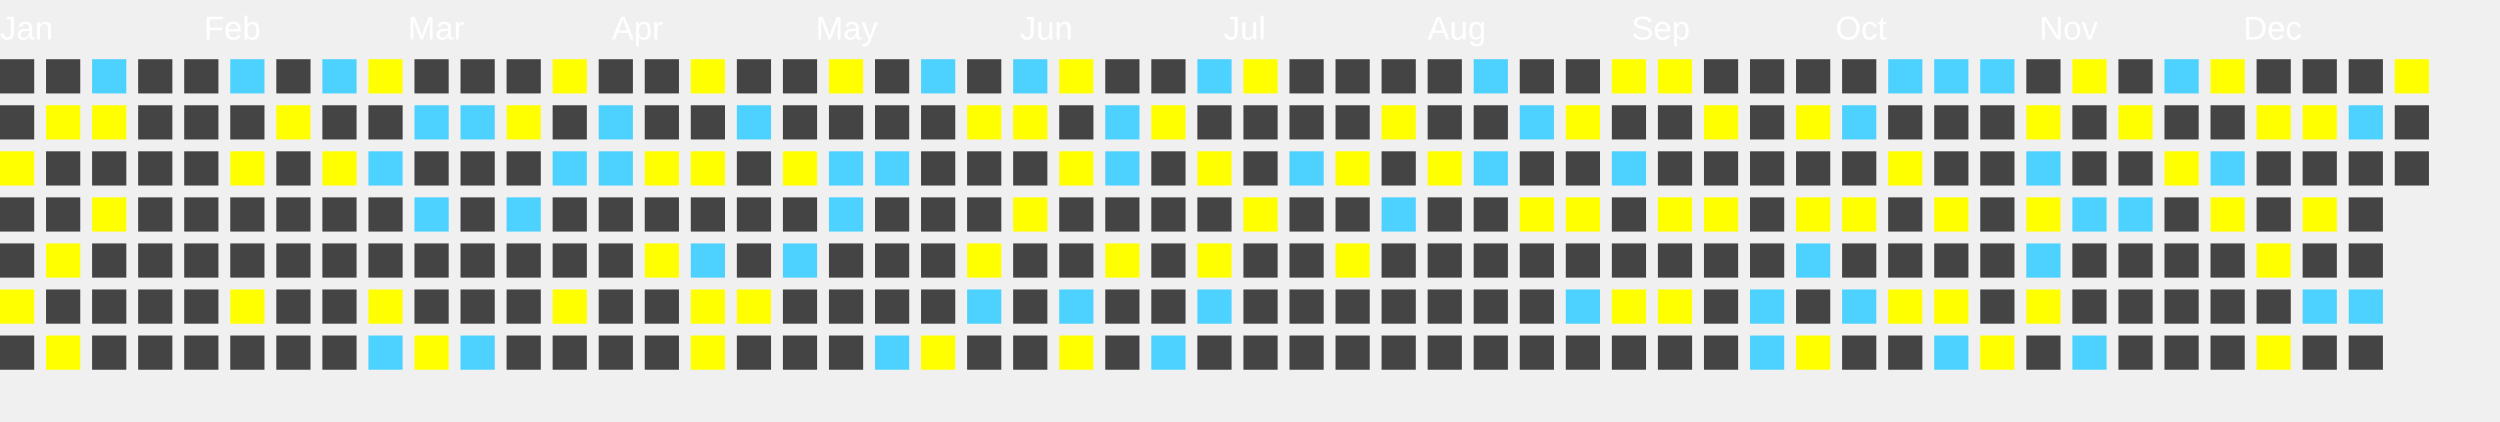
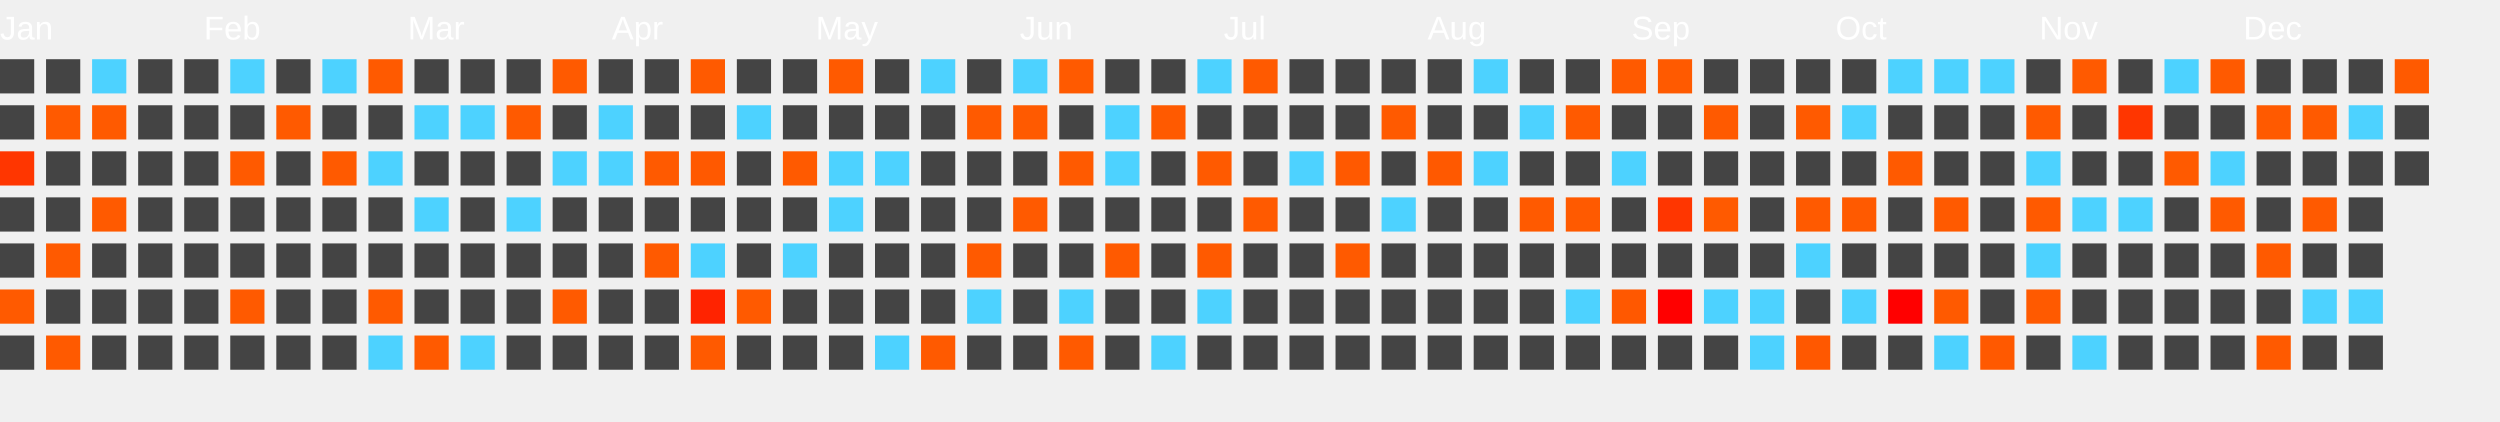
<svg xmlns="http://www.w3.org/2000/svg" baseProfile="full" height="32mm" version="1.1" viewBox="0,0,190,32" width="190mm">
  <defs />
  <rect fill="none" height="32" width="190" x="0" y="0" />
  <text fill="#FFFFFF" style="font-size:2.5px; font-family:Arial" x="0.0" y="3.0">Jan</text>
  <text fill="#FFFFFF" style="font-size:2.5px; font-family:Arial" x="15.5" y="3.0">Feb</text>
  <text fill="#FFFFFF" style="font-size:2.5px; font-family:Arial" x="31.0" y="3.0">Mar</text>
  <text fill="#FFFFFF" style="font-size:2.5px; font-family:Arial" x="46.5" y="3.0">Apr</text>
  <text fill="#FFFFFF" style="font-size:2.5px; font-family:Arial" x="62.0" y="3.0">May</text>
  <text fill="#FFFFFF" style="font-size:2.5px; font-family:Arial" x="77.5" y="3.0">Jun</text>
  <text fill="#FFFFFF" style="font-size:2.5px; font-family:Arial" x="93.0" y="3.0">Jul</text>
  <text fill="#FFFFFF" style="font-size:2.5px; font-family:Arial" x="108.5" y="3.0">Aug</text>
  <text fill="#FFFFFF" style="font-size:2.5px; font-family:Arial" x="124.0" y="3.0">Sep</text>
  <text fill="#FFFFFF" style="font-size:2.5px; font-family:Arial" x="139.5" y="3.0">Oct</text>
  <text fill="#FFFFFF" style="font-size:2.5px; font-family:Arial" x="155.0" y="3.0">Nov</text>
  <text fill="#FFFFFF" style="font-size:2.5px; font-family:Arial" x="170.5" y="3.0">Dec</text>
  <rect fill="#444444" height="2.6" width="2.6" x="0.0" y="4.5" />
  <rect fill="#444444" height="2.6" width="2.6" x="0.0" y="8.0" />
-   <rect fill="#ffff00" height="2.6" width="2.6" x="0.0" y="11.5" />
+   <rect fill="#ff3600" height="2.6" width="2.6" x="0.0" y="11.5" />
  <rect fill="#444444" height="2.6" width="2.6" x="0.0" y="15.0" />
  <rect fill="#444444" height="2.6" width="2.6" x="0.0" y="18.5" />
-   <rect fill="#ffff00" height="2.6" width="2.6" x="0.0" y="22.0" />
+   <rect fill="#ff5a00" height="2.6" width="2.6" x="0.0" y="22.0" />
  <rect fill="#444444" height="2.6" width="2.6" x="0.0" y="25.5" />
  <rect fill="#444444" height="2.6" width="2.6" x="3.5" y="4.5" />
-   <rect fill="#ffff00" height="2.6" width="2.6" x="3.5" y="8.0" />
+   <rect fill="#ff5a00" height="2.6" width="2.6" x="3.5" y="8.0" />
  <rect fill="#444444" height="2.6" width="2.6" x="3.5" y="11.5" />
  <rect fill="#444444" height="2.6" width="2.6" x="3.5" y="15.0" />
-   <rect fill="#ffff00" height="2.6" width="2.6" x="3.5" y="18.5" />
+   <rect fill="#ff5a00" height="2.6" width="2.6" x="3.5" y="18.5" />
  <rect fill="#444444" height="2.6" width="2.6" x="3.5" y="22.0" />
-   <rect fill="#ffff00" height="2.6" width="2.6" x="3.5" y="25.5" />
+   <rect fill="#ff5a00" height="2.6" width="2.6" x="3.5" y="25.5" />
  <rect fill="#4dd2ff" height="2.6" width="2.6" x="7.0" y="4.5" />
-   <rect fill="#ffff00" height="2.6" width="2.6" x="7.0" y="8.0" />
+   <rect fill="#ff5a00" height="2.6" width="2.6" x="7.0" y="8.0" />
  <rect fill="#444444" height="2.6" width="2.6" x="7.0" y="11.5" />
-   <rect fill="#ffff00" height="2.6" width="2.6" x="7.0" y="15.0" />
+   <rect fill="#ff5a00" height="2.6" width="2.6" x="7.0" y="15.0" />
  <rect fill="#444444" height="2.6" width="2.6" x="7.0" y="18.5" />
  <rect fill="#444444" height="2.6" width="2.6" x="7.0" y="22.0" />
  <rect fill="#444444" height="2.6" width="2.6" x="7.0" y="25.5" />
  <rect fill="#444444" height="2.6" width="2.6" x="10.5" y="4.5" />
  <rect fill="#444444" height="2.6" width="2.6" x="10.5" y="8.0" />
  <rect fill="#444444" height="2.6" width="2.6" x="10.5" y="11.5" />
  <rect fill="#444444" height="2.6" width="2.6" x="10.5" y="15.0" />
  <rect fill="#444444" height="2.6" width="2.6" x="10.5" y="18.5" />
  <rect fill="#444444" height="2.6" width="2.6" x="10.5" y="22.0" />
  <rect fill="#444444" height="2.6" width="2.6" x="10.5" y="25.5" />
  <rect fill="#444444" height="2.6" width="2.6" x="14.0" y="4.5" />
  <rect fill="#444444" height="2.6" width="2.6" x="14.0" y="8.0" />
  <rect fill="#444444" height="2.6" width="2.6" x="14.0" y="11.5" />
  <rect fill="#444444" height="2.6" width="2.6" x="14.0" y="15.0" />
  <rect fill="#444444" height="2.6" width="2.6" x="14.0" y="18.5" />
  <rect fill="#444444" height="2.6" width="2.6" x="14.0" y="22.0" />
  <rect fill="#444444" height="2.6" width="2.6" x="14.0" y="25.5" />
  <rect fill="#4dd2ff" height="2.6" width="2.6" x="17.5" y="4.5" />
  <rect fill="#444444" height="2.6" width="2.6" x="17.5" y="8.0" />
-   <rect fill="#ffff00" height="2.6" width="2.6" x="17.5" y="11.5" />
+   <rect fill="#ff5a00" height="2.6" width="2.6" x="17.5" y="11.5" />
  <rect fill="#444444" height="2.6" width="2.6" x="17.5" y="15.0" />
  <rect fill="#444444" height="2.6" width="2.6" x="17.5" y="18.5" />
-   <rect fill="#ffff00" height="2.6" width="2.6" x="17.5" y="22.0" />
+   <rect fill="#ff5a00" height="2.6" width="2.6" x="17.5" y="22.0" />
  <rect fill="#444444" height="2.6" width="2.6" x="17.5" y="25.5" />
  <rect fill="#444444" height="2.6" width="2.6" x="21.0" y="4.5" />
-   <rect fill="#ffff00" height="2.6" width="2.6" x="21.0" y="8.0" />
+   <rect fill="#ff5a00" height="2.6" width="2.6" x="21.0" y="8.0" />
  <rect fill="#444444" height="2.6" width="2.6" x="21.0" y="11.5" />
  <rect fill="#444444" height="2.6" width="2.6" x="21.0" y="15.0" />
  <rect fill="#444444" height="2.6" width="2.6" x="21.0" y="18.5" />
  <rect fill="#444444" height="2.6" width="2.6" x="21.0" y="22.0" />
  <rect fill="#444444" height="2.6" width="2.6" x="21.0" y="25.5" />
  <rect fill="#4dd2ff" height="2.6" width="2.6" x="24.5" y="4.5" />
  <rect fill="#444444" height="2.6" width="2.6" x="24.5" y="8.0" />
-   <rect fill="#ffff00" height="2.6" width="2.6" x="24.5" y="11.5" />
+   <rect fill="#ff5a00" height="2.6" width="2.6" x="24.5" y="11.5" />
  <rect fill="#444444" height="2.6" width="2.6" x="24.5" y="15.0" />
  <rect fill="#444444" height="2.6" width="2.6" x="24.5" y="18.5" />
  <rect fill="#444444" height="2.6" width="2.6" x="24.5" y="22.0" />
  <rect fill="#444444" height="2.6" width="2.6" x="24.5" y="25.5" />
-   <rect fill="#ffff00" height="2.6" width="2.6" x="28.0" y="4.5" />
+   <rect fill="#ff5a00" height="2.6" width="2.6" x="28.0" y="4.5" />
  <rect fill="#444444" height="2.6" width="2.6" x="28.0" y="8.0" />
  <rect fill="#4dd2ff" height="2.6" width="2.6" x="28.0" y="11.5" />
  <rect fill="#444444" height="2.6" width="2.6" x="28.0" y="15.0" />
  <rect fill="#444444" height="2.6" width="2.6" x="28.0" y="18.5" />
-   <rect fill="#ffff00" height="2.6" width="2.6" x="28.0" y="22.0" />
+   <rect fill="#ff5a00" height="2.6" width="2.6" x="28.0" y="22.0" />
  <rect fill="#4dd2ff" height="2.6" width="2.6" x="28.0" y="25.5" />
  <rect fill="#444444" height="2.6" width="2.6" x="31.5" y="4.5" />
  <rect fill="#4dd2ff" height="2.6" width="2.6" x="31.5" y="8.0" />
  <rect fill="#444444" height="2.6" width="2.6" x="31.5" y="11.5" />
  <rect fill="#4dd2ff" height="2.6" width="2.6" x="31.5" y="15.0" />
  <rect fill="#444444" height="2.6" width="2.6" x="31.5" y="18.5" />
  <rect fill="#444444" height="2.6" width="2.6" x="31.5" y="22.0" />
-   <rect fill="#ffff00" height="2.6" width="2.6" x="31.5" y="25.5" />
+   <rect fill="#ff5a00" height="2.6" width="2.6" x="31.5" y="25.5" />
  <rect fill="#444444" height="2.6" width="2.6" x="35.0" y="4.5" />
  <rect fill="#4dd2ff" height="2.6" width="2.6" x="35.0" y="8.0" />
  <rect fill="#444444" height="2.6" width="2.6" x="35.0" y="11.5" />
  <rect fill="#444444" height="2.6" width="2.6" x="35.0" y="15.0" />
  <rect fill="#444444" height="2.6" width="2.6" x="35.0" y="18.5" />
  <rect fill="#444444" height="2.6" width="2.6" x="35.0" y="22.0" />
  <rect fill="#4dd2ff" height="2.6" width="2.6" x="35.0" y="25.5" />
  <rect fill="#444444" height="2.6" width="2.6" x="38.5" y="4.5" />
-   <rect fill="#ffff00" height="2.6" width="2.6" x="38.5" y="8.0" />
+   <rect fill="#ff5a00" height="2.6" width="2.6" x="38.5" y="8.0" />
  <rect fill="#444444" height="2.6" width="2.6" x="38.5" y="11.5" />
  <rect fill="#4dd2ff" height="2.6" width="2.6" x="38.5" y="15.0" />
  <rect fill="#444444" height="2.6" width="2.6" x="38.5" y="18.5" />
  <rect fill="#444444" height="2.6" width="2.6" x="38.5" y="22.0" />
  <rect fill="#444444" height="2.6" width="2.6" x="38.5" y="25.5" />
-   <rect fill="#ffff00" height="2.6" width="2.6" x="42.0" y="4.5" />
+   <rect fill="#ff5a00" height="2.6" width="2.6" x="42.0" y="4.5" />
  <rect fill="#444444" height="2.6" width="2.6" x="42.0" y="8.0" />
  <rect fill="#4dd2ff" height="2.6" width="2.6" x="42.0" y="11.5" />
  <rect fill="#444444" height="2.6" width="2.6" x="42.0" y="15.0" />
  <rect fill="#444444" height="2.6" width="2.6" x="42.0" y="18.5" />
-   <rect fill="#ffff00" height="2.6" width="2.6" x="42.0" y="22.0" />
+   <rect fill="#ff5a00" height="2.6" width="2.6" x="42.0" y="22.0" />
  <rect fill="#444444" height="2.6" width="2.6" x="42.0" y="25.5" />
  <rect fill="#444444" height="2.6" width="2.6" x="45.5" y="4.5" />
  <rect fill="#4dd2ff" height="2.6" width="2.6" x="45.5" y="8.0" />
  <rect fill="#4dd2ff" height="2.6" width="2.6" x="45.5" y="11.5" />
  <rect fill="#444444" height="2.6" width="2.6" x="45.5" y="15.0" />
  <rect fill="#444444" height="2.6" width="2.6" x="45.5" y="18.5" />
  <rect fill="#444444" height="2.6" width="2.6" x="45.5" y="22.0" />
  <rect fill="#444444" height="2.6" width="2.6" x="45.5" y="25.5" />
  <rect fill="#444444" height="2.6" width="2.6" x="49.0" y="4.5" />
  <rect fill="#444444" height="2.6" width="2.6" x="49.0" y="8.0" />
-   <rect fill="#ffff00" height="2.6" width="2.6" x="49.0" y="11.5" />
+   <rect fill="#ff5a00" height="2.6" width="2.6" x="49.0" y="11.5" />
  <rect fill="#444444" height="2.6" width="2.6" x="49.0" y="15.0" />
-   <rect fill="#ffff00" height="2.6" width="2.6" x="49.0" y="18.5" />
+   <rect fill="#ff5a00" height="2.6" width="2.6" x="49.0" y="18.5" />
  <rect fill="#444444" height="2.6" width="2.6" x="49.0" y="22.0" />
  <rect fill="#444444" height="2.6" width="2.6" x="49.0" y="25.5" />
-   <rect fill="#ffff00" height="2.6" width="2.6" x="52.5" y="4.5" />
+   <rect fill="#ff5a00" height="2.6" width="2.6" x="52.5" y="4.5" />
  <rect fill="#444444" height="2.6" width="2.6" x="52.5" y="8.0" />
-   <rect fill="#ffff00" height="2.6" width="2.6" x="52.5" y="11.5" />
+   <rect fill="#ff5900" height="2.6" width="2.6" x="52.5" y="11.5" />
  <rect fill="#444444" height="2.6" width="2.6" x="52.5" y="15.0" />
  <rect fill="#4dd2ff" height="2.6" width="2.6" x="52.5" y="18.5" />
-   <rect fill="#ffff00" height="2.6" width="2.6" x="52.5" y="22.0" />
-   <rect fill="#ffff00" height="2.6" width="2.6" x="52.5" y="25.5" />
+   <rect fill="#ff2300" height="2.6" width="2.6" x="52.5" y="22.0" />
+   <rect fill="#ff5a00" height="2.6" width="2.6" x="52.5" y="25.5" />
  <rect fill="#444444" height="2.6" width="2.6" x="56.0" y="4.5" />
  <rect fill="#4dd2ff" height="2.6" width="2.6" x="56.0" y="8.0" />
  <rect fill="#444444" height="2.6" width="2.6" x="56.0" y="11.5" />
  <rect fill="#444444" height="2.6" width="2.6" x="56.0" y="15.0" />
  <rect fill="#444444" height="2.6" width="2.6" x="56.0" y="18.5" />
-   <rect fill="#ffff00" height="2.6" width="2.6" x="56.0" y="22.0" />
+   <rect fill="#ff5a00" height="2.6" width="2.6" x="56.0" y="22.0" />
  <rect fill="#444444" height="2.6" width="2.6" x="56.0" y="25.5" />
  <rect fill="#444444" height="2.6" width="2.6" x="59.5" y="4.5" />
  <rect fill="#444444" height="2.6" width="2.6" x="59.5" y="8.0" />
-   <rect fill="#ffff00" height="2.6" width="2.6" x="59.5" y="11.5" />
+   <rect fill="#ff5a00" height="2.6" width="2.6" x="59.5" y="11.5" />
  <rect fill="#444444" height="2.6" width="2.6" x="59.5" y="15.0" />
  <rect fill="#4dd2ff" height="2.6" width="2.6" x="59.5" y="18.5" />
  <rect fill="#444444" height="2.6" width="2.6" x="59.5" y="22.0" />
  <rect fill="#444444" height="2.6" width="2.6" x="59.5" y="25.5" />
-   <rect fill="#ffff00" height="2.6" width="2.6" x="63.0" y="4.5" />
+   <rect fill="#ff5a00" height="2.6" width="2.6" x="63.0" y="4.5" />
  <rect fill="#444444" height="2.6" width="2.6" x="63.0" y="8.0" />
  <rect fill="#4dd2ff" height="2.6" width="2.6" x="63.0" y="11.5" />
  <rect fill="#4dd2ff" height="2.6" width="2.6" x="63.0" y="15.0" />
  <rect fill="#444444" height="2.6" width="2.6" x="63.0" y="18.5" />
  <rect fill="#444444" height="2.6" width="2.6" x="63.0" y="22.0" />
  <rect fill="#444444" height="2.6" width="2.6" x="63.0" y="25.5" />
  <rect fill="#444444" height="2.6" width="2.6" x="66.5" y="4.5" />
  <rect fill="#444444" height="2.6" width="2.6" x="66.5" y="8.0" />
  <rect fill="#4dd2ff" height="2.6" width="2.6" x="66.5" y="11.5" />
  <rect fill="#444444" height="2.6" width="2.6" x="66.5" y="15.0" />
  <rect fill="#444444" height="2.6" width="2.6" x="66.5" y="18.5" />
  <rect fill="#444444" height="2.6" width="2.6" x="66.5" y="22.0" />
  <rect fill="#4dd2ff" height="2.6" width="2.6" x="66.5" y="25.5" />
  <rect fill="#4dd2ff" height="2.6" width="2.6" x="70.0" y="4.5" />
  <rect fill="#444444" height="2.6" width="2.6" x="70.0" y="8.0" />
  <rect fill="#444444" height="2.6" width="2.6" x="70.0" y="11.5" />
  <rect fill="#444444" height="2.6" width="2.6" x="70.0" y="15.0" />
  <rect fill="#444444" height="2.6" width="2.6" x="70.0" y="18.5" />
  <rect fill="#444444" height="2.6" width="2.6" x="70.0" y="22.0" />
-   <rect fill="#ffff00" height="2.6" width="2.6" x="70.0" y="25.5" />
+   <rect fill="#ff5a00" height="2.6" width="2.6" x="70.0" y="25.5" />
  <rect fill="#444444" height="2.6" width="2.6" x="73.5" y="4.5" />
-   <rect fill="#ffff00" height="2.6" width="2.6" x="73.5" y="8.0" />
+   <rect fill="#ff5a00" height="2.6" width="2.6" x="73.5" y="8.0" />
  <rect fill="#444444" height="2.6" width="2.6" x="73.5" y="11.5" />
  <rect fill="#444444" height="2.6" width="2.6" x="73.5" y="15.0" />
-   <rect fill="#ffff00" height="2.6" width="2.6" x="73.5" y="18.5" />
+   <rect fill="#ff5a00" height="2.6" width="2.6" x="73.5" y="18.5" />
  <rect fill="#4dd2ff" height="2.6" width="2.6" x="73.5" y="22.0" />
  <rect fill="#444444" height="2.6" width="2.6" x="73.5" y="25.5" />
  <rect fill="#4dd2ff" height="2.6" width="2.6" x="77.0" y="4.5" />
-   <rect fill="#ffff00" height="2.6" width="2.6" x="77.0" y="8.0" />
+   <rect fill="#ff5a00" height="2.6" width="2.6" x="77.0" y="8.0" />
  <rect fill="#444444" height="2.6" width="2.6" x="77.0" y="11.5" />
-   <rect fill="#ffff00" height="2.6" width="2.6" x="77.0" y="15.0" />
+   <rect fill="#ff5a00" height="2.6" width="2.6" x="77.0" y="15.0" />
  <rect fill="#444444" height="2.6" width="2.6" x="77.0" y="18.5" />
  <rect fill="#444444" height="2.6" width="2.6" x="77.0" y="22.0" />
  <rect fill="#444444" height="2.6" width="2.6" x="77.0" y="25.5" />
-   <rect fill="#ffff00" height="2.6" width="2.6" x="80.5" y="4.5" />
+   <rect fill="#ff5a00" height="2.6" width="2.6" x="80.5" y="4.5" />
  <rect fill="#444444" height="2.6" width="2.6" x="80.5" y="8.0" />
-   <rect fill="#ffff00" height="2.6" width="2.6" x="80.5" y="11.5" />
+   <rect fill="#ff5a00" height="2.6" width="2.6" x="80.5" y="11.5" />
  <rect fill="#444444" height="2.6" width="2.6" x="80.5" y="15.0" />
  <rect fill="#444444" height="2.6" width="2.6" x="80.5" y="18.5" />
  <rect fill="#4dd2ff" height="2.6" width="2.6" x="80.5" y="22.0" />
-   <rect fill="#ffff00" height="2.6" width="2.6" x="80.5" y="25.5" />
+   <rect fill="#ff5a00" height="2.6" width="2.6" x="80.5" y="25.5" />
  <rect fill="#444444" height="2.6" width="2.6" x="84.0" y="4.5" />
  <rect fill="#4dd2ff" height="2.6" width="2.6" x="84.0" y="8.0" />
  <rect fill="#4dd2ff" height="2.6" width="2.6" x="84.0" y="11.5" />
  <rect fill="#444444" height="2.6" width="2.6" x="84.0" y="15.0" />
-   <rect fill="#ffff00" height="2.6" width="2.6" x="84.0" y="18.5" />
+   <rect fill="#ff5a00" height="2.6" width="2.6" x="84.0" y="18.5" />
  <rect fill="#444444" height="2.6" width="2.6" x="84.0" y="22.0" />
  <rect fill="#444444" height="2.6" width="2.6" x="84.0" y="25.5" />
  <rect fill="#444444" height="2.6" width="2.6" x="87.5" y="4.5" />
-   <rect fill="#ffff00" height="2.6" width="2.6" x="87.5" y="8.0" />
+   <rect fill="#ff5a00" height="2.6" width="2.6" x="87.5" y="8.0" />
  <rect fill="#444444" height="2.6" width="2.6" x="87.5" y="11.5" />
  <rect fill="#444444" height="2.6" width="2.6" x="87.5" y="15.0" />
  <rect fill="#444444" height="2.6" width="2.6" x="87.5" y="18.5" />
  <rect fill="#444444" height="2.6" width="2.6" x="87.5" y="22.0" />
  <rect fill="#4dd2ff" height="2.6" width="2.6" x="87.5" y="25.5" />
  <rect fill="#4dd2ff" height="2.6" width="2.6" x="91.0" y="4.5" />
  <rect fill="#444444" height="2.6" width="2.6" x="91.0" y="8.0" />
-   <rect fill="#ffff00" height="2.6" width="2.6" x="91.0" y="11.5" />
+   <rect fill="#ff5a00" height="2.6" width="2.6" x="91.0" y="11.5" />
  <rect fill="#444444" height="2.6" width="2.6" x="91.0" y="15.0" />
-   <rect fill="#ffff00" height="2.6" width="2.6" x="91.0" y="18.5" />
+   <rect fill="#ff5a00" height="2.6" width="2.6" x="91.0" y="18.5" />
  <rect fill="#4dd2ff" height="2.6" width="2.6" x="91.0" y="22.0" />
  <rect fill="#444444" height="2.6" width="2.6" x="91.0" y="25.5" />
-   <rect fill="#ffff00" height="2.6" width="2.6" x="94.5" y="4.5" />
+   <rect fill="#ff5a00" height="2.6" width="2.6" x="94.5" y="4.5" />
  <rect fill="#444444" height="2.6" width="2.6" x="94.5" y="8.0" />
  <rect fill="#444444" height="2.6" width="2.6" x="94.5" y="11.5" />
-   <rect fill="#ffff00" height="2.6" width="2.6" x="94.5" y="15.0" />
+   <rect fill="#ff5a00" height="2.6" width="2.6" x="94.5" y="15.0" />
  <rect fill="#444444" height="2.6" width="2.6" x="94.5" y="18.5" />
  <rect fill="#444444" height="2.6" width="2.6" x="94.5" y="22.0" />
  <rect fill="#444444" height="2.6" width="2.6" x="94.5" y="25.5" />
  <rect fill="#444444" height="2.6" width="2.6" x="98.0" y="4.5" />
  <rect fill="#444444" height="2.6" width="2.6" x="98.0" y="8.0" />
  <rect fill="#4dd2ff" height="2.6" width="2.6" x="98.0" y="11.5" />
  <rect fill="#444444" height="2.6" width="2.6" x="98.0" y="15.0" />
  <rect fill="#444444" height="2.6" width="2.6" x="98.0" y="18.5" />
  <rect fill="#444444" height="2.6" width="2.6" x="98.0" y="22.0" />
  <rect fill="#444444" height="2.6" width="2.6" x="98.0" y="25.5" />
  <rect fill="#444444" height="2.6" width="2.6" x="101.5" y="4.5" />
  <rect fill="#444444" height="2.6" width="2.6" x="101.5" y="8.0" />
-   <rect fill="#ffff00" height="2.6" width="2.6" x="101.5" y="11.5" />
+   <rect fill="#ff5900" height="2.6" width="2.6" x="101.5" y="11.5" />
  <rect fill="#444444" height="2.6" width="2.6" x="101.5" y="15.0" />
-   <rect fill="#ffff00" height="2.6" width="2.6" x="101.5" y="18.5" />
+   <rect fill="#ff5a00" height="2.6" width="2.6" x="101.5" y="18.5" />
  <rect fill="#444444" height="2.6" width="2.6" x="101.5" y="22.0" />
  <rect fill="#444444" height="2.6" width="2.6" x="101.5" y="25.5" />
  <rect fill="#444444" height="2.6" width="2.6" x="105.0" y="4.5" />
-   <rect fill="#ffff00" height="2.6" width="2.6" x="105.0" y="8.0" />
+   <rect fill="#ff5a00" height="2.6" width="2.6" x="105.0" y="8.0" />
  <rect fill="#444444" height="2.6" width="2.6" x="105.0" y="11.5" />
  <rect fill="#4dd2ff" height="2.6" width="2.6" x="105.0" y="15.0" />
  <rect fill="#444444" height="2.6" width="2.6" x="105.0" y="18.5" />
  <rect fill="#444444" height="2.6" width="2.6" x="105.0" y="22.0" />
  <rect fill="#444444" height="2.6" width="2.6" x="105.0" y="25.5" />
  <rect fill="#444444" height="2.6" width="2.6" x="108.5" y="4.5" />
  <rect fill="#444444" height="2.6" width="2.6" x="108.5" y="8.0" />
-   <rect fill="#ffff00" height="2.6" width="2.6" x="108.5" y="11.5" />
+   <rect fill="#ff5900" height="2.6" width="2.6" x="108.5" y="11.5" />
  <rect fill="#444444" height="2.6" width="2.6" x="108.5" y="15.0" />
  <rect fill="#444444" height="2.6" width="2.6" x="108.5" y="18.5" />
  <rect fill="#444444" height="2.6" width="2.6" x="108.5" y="22.0" />
  <rect fill="#444444" height="2.6" width="2.6" x="108.5" y="25.5" />
  <rect fill="#4dd2ff" height="2.6" width="2.6" x="112.0" y="4.5" />
  <rect fill="#444444" height="2.6" width="2.6" x="112.0" y="8.0" />
  <rect fill="#4dd2ff" height="2.6" width="2.6" x="112.0" y="11.5" />
  <rect fill="#444444" height="2.6" width="2.6" x="112.0" y="15.0" />
  <rect fill="#444444" height="2.6" width="2.6" x="112.0" y="18.5" />
  <rect fill="#444444" height="2.6" width="2.6" x="112.0" y="22.0" />
  <rect fill="#444444" height="2.6" width="2.6" x="112.0" y="25.5" />
  <rect fill="#444444" height="2.6" width="2.6" x="115.5" y="4.5" />
  <rect fill="#4dd2ff" height="2.6" width="2.6" x="115.5" y="8.0" />
  <rect fill="#444444" height="2.6" width="2.6" x="115.5" y="11.5" />
-   <rect fill="#ffff00" height="2.6" width="2.6" x="115.5" y="15.0" />
+   <rect fill="#ff5a00" height="2.6" width="2.6" x="115.5" y="15.0" />
  <rect fill="#444444" height="2.6" width="2.6" x="115.5" y="18.5" />
  <rect fill="#444444" height="2.6" width="2.6" x="115.5" y="22.0" />
  <rect fill="#444444" height="2.6" width="2.6" x="115.5" y="25.5" />
  <rect fill="#444444" height="2.6" width="2.6" x="119.0" y="4.5" />
-   <rect fill="#ffff00" height="2.6" width="2.6" x="119.0" y="8.0" />
+   <rect fill="#ff5a00" height="2.6" width="2.6" x="119.0" y="8.0" />
  <rect fill="#444444" height="2.6" width="2.6" x="119.0" y="11.5" />
-   <rect fill="#ffff00" height="2.6" width="2.6" x="119.0" y="15.0" />
+   <rect fill="#ff5a00" height="2.6" width="2.6" x="119.0" y="15.0" />
  <rect fill="#444444" height="2.6" width="2.6" x="119.0" y="18.5" />
  <rect fill="#4dd2ff" height="2.6" width="2.6" x="119.0" y="22.0" />
  <rect fill="#444444" height="2.6" width="2.6" x="119.0" y="25.5" />
-   <rect fill="#ffff00" height="2.6" width="2.6" x="122.5" y="4.5" />
+   <rect fill="#ff5a00" height="2.6" width="2.6" x="122.5" y="4.5" />
  <rect fill="#444444" height="2.6" width="2.6" x="122.5" y="8.0" />
  <rect fill="#4dd2ff" height="2.6" width="2.6" x="122.5" y="11.5" />
  <rect fill="#444444" height="2.6" width="2.6" x="122.5" y="15.0" />
  <rect fill="#444444" height="2.6" width="2.6" x="122.5" y="18.5" />
-   <rect fill="#ffff00" height="2.6" width="2.6" x="122.5" y="22.0" />
+   <rect fill="#ff5800" height="2.6" width="2.6" x="122.5" y="22.0" />
  <rect fill="#444444" height="2.6" width="2.6" x="122.5" y="25.5" />
-   <rect fill="#ffff00" height="2.6" width="2.6" x="126.0" y="4.5" />
+   <rect fill="#ff5a00" height="2.6" width="2.6" x="126.0" y="4.5" />
  <rect fill="#444444" height="2.6" width="2.6" x="126.0" y="8.0" />
  <rect fill="#444444" height="2.6" width="2.6" x="126.0" y="11.5" />
-   <rect fill="#ffff00" height="2.6" width="2.6" x="126.0" y="15.0" />
+   <rect fill="#ff3600" height="2.6" width="2.6" x="126.0" y="15.0" />
  <rect fill="#444444" height="2.6" width="2.6" x="126.0" y="18.5" />
-   <rect fill="#ffff00" height="2.6" width="2.6" x="126.0" y="22.0" />
+   <rect fill="#ff0000" height="2.6" width="2.6" x="126.0" y="22.0" />
  <rect fill="#444444" height="2.6" width="2.6" x="126.0" y="25.5" />
  <rect fill="#444444" height="2.6" width="2.6" x="129.5" y="4.5" />
-   <rect fill="#ffff00" height="2.6" width="2.6" x="129.5" y="8.0" />
+   <rect fill="#ff5a00" height="2.6" width="2.6" x="129.5" y="8.0" />
  <rect fill="#444444" height="2.6" width="2.6" x="129.5" y="11.5" />
-   <rect fill="#ffff00" height="2.6" width="2.6" x="129.5" y="15.0" />
+   <rect fill="#ff5a00" height="2.6" width="2.6" x="129.5" y="15.0" />
  <rect fill="#444444" height="2.6" width="2.6" x="129.5" y="18.5" />
-   <rect fill="#444444" height="2.6" width="2.6" x="129.5" y="22.0" />
+   <rect fill="#4dd2ff" height="2.6" width="2.6" x="129.5" y="22.0" />
  <rect fill="#444444" height="2.6" width="2.6" x="129.5" y="25.5" />
  <rect fill="#444444" height="2.6" width="2.6" x="133.0" y="4.5" />
  <rect fill="#444444" height="2.6" width="2.6" x="133.0" y="8.0" />
  <rect fill="#444444" height="2.6" width="2.6" x="133.0" y="11.5" />
  <rect fill="#444444" height="2.6" width="2.6" x="133.0" y="15.0" />
  <rect fill="#444444" height="2.6" width="2.6" x="133.0" y="18.5" />
  <rect fill="#4dd2ff" height="2.6" width="2.6" x="133.0" y="22.0" />
  <rect fill="#4dd2ff" height="2.6" width="2.6" x="133.0" y="25.5" />
  <rect fill="#444444" height="2.6" width="2.6" x="136.5" y="4.5" />
-   <rect fill="#ffff00" height="2.6" width="2.6" x="136.5" y="8.0" />
+   <rect fill="#ff5a00" height="2.6" width="2.6" x="136.5" y="8.0" />
  <rect fill="#444444" height="2.6" width="2.6" x="136.5" y="11.5" />
-   <rect fill="#ffff00" height="2.6" width="2.6" x="136.5" y="15.0" />
+   <rect fill="#ff5a00" height="2.6" width="2.6" x="136.5" y="15.0" />
  <rect fill="#4dd2ff" height="2.6" width="2.6" x="136.5" y="18.5" />
  <rect fill="#444444" height="2.6" width="2.6" x="136.5" y="22.0" />
-   <rect fill="#ffff00" height="2.6" width="2.6" x="136.5" y="25.5" />
+   <rect fill="#ff5800" height="2.6" width="2.6" x="136.5" y="25.5" />
  <rect fill="#444444" height="2.6" width="2.6" x="140.0" y="4.5" />
  <rect fill="#4dd2ff" height="2.6" width="2.6" x="140.0" y="8.0" />
  <rect fill="#444444" height="2.6" width="2.6" x="140.0" y="11.5" />
-   <rect fill="#ffff00" height="2.6" width="2.6" x="140.0" y="15.0" />
+   <rect fill="#ff5a00" height="2.6" width="2.6" x="140.0" y="15.0" />
  <rect fill="#444444" height="2.6" width="2.6" x="140.0" y="18.5" />
  <rect fill="#4dd2ff" height="2.6" width="2.6" x="140.0" y="22.0" />
  <rect fill="#444444" height="2.6" width="2.6" x="140.0" y="25.5" />
  <rect fill="#4dd2ff" height="2.6" width="2.6" x="143.5" y="4.5" />
  <rect fill="#444444" height="2.6" width="2.6" x="143.5" y="8.0" />
-   <rect fill="#ffff00" height="2.6" width="2.6" x="143.5" y="11.5" />
+   <rect fill="#ff5a00" height="2.6" width="2.6" x="143.5" y="11.5" />
  <rect fill="#444444" height="2.6" width="2.6" x="143.5" y="15.0" />
  <rect fill="#444444" height="2.6" width="2.6" x="143.5" y="18.5" />
-   <rect fill="#ffff00" height="2.6" width="2.6" x="143.5" y="22.0" />
+   <rect fill="#ff0000" height="2.6" width="2.6" x="143.5" y="22.0" />
  <rect fill="#444444" height="2.6" width="2.6" x="143.5" y="25.5" />
  <rect fill="#4dd2ff" height="2.6" width="2.6" x="147.0" y="4.5" />
  <rect fill="#444444" height="2.6" width="2.6" x="147.0" y="8.0" />
  <rect fill="#444444" height="2.6" width="2.6" x="147.0" y="11.5" />
-   <rect fill="#ffff00" height="2.6" width="2.6" x="147.0" y="15.0" />
+   <rect fill="#ff5a00" height="2.6" width="2.6" x="147.0" y="15.0" />
  <rect fill="#444444" height="2.6" width="2.6" x="147.0" y="18.5" />
-   <rect fill="#ffff00" height="2.6" width="2.6" x="147.0" y="22.0" />
+   <rect fill="#ff5a00" height="2.6" width="2.6" x="147.0" y="22.0" />
  <rect fill="#4dd2ff" height="2.6" width="2.6" x="147.0" y="25.5" />
  <rect fill="#4dd2ff" height="2.6" width="2.6" x="150.5" y="4.5" />
  <rect fill="#444444" height="2.6" width="2.6" x="150.5" y="8.0" />
  <rect fill="#444444" height="2.6" width="2.6" x="150.5" y="11.5" />
  <rect fill="#444444" height="2.6" width="2.6" x="150.5" y="15.0" />
  <rect fill="#444444" height="2.6" width="2.6" x="150.5" y="18.5" />
  <rect fill="#444444" height="2.6" width="2.6" x="150.5" y="22.0" />
-   <rect fill="#ffff00" height="2.6" width="2.6" x="150.5" y="25.5" />
+   <rect fill="#ff5900" height="2.6" width="2.6" x="150.5" y="25.5" />
  <rect fill="#444444" height="2.6" width="2.6" x="154.0" y="4.5" />
-   <rect fill="#ffff00" height="2.6" width="2.6" x="154.0" y="8.0" />
+   <rect fill="#ff5a00" height="2.6" width="2.6" x="154.0" y="8.0" />
  <rect fill="#4dd2ff" height="2.6" width="2.6" x="154.0" y="11.5" />
-   <rect fill="#ffff00" height="2.6" width="2.6" x="154.0" y="15.0" />
+   <rect fill="#ff5a00" height="2.6" width="2.6" x="154.0" y="15.0" />
  <rect fill="#4dd2ff" height="2.6" width="2.6" x="154.0" y="18.5" />
-   <rect fill="#ffff00" height="2.6" width="2.6" x="154.0" y="22.0" />
+   <rect fill="#ff5a00" height="2.6" width="2.6" x="154.0" y="22.0" />
  <rect fill="#444444" height="2.6" width="2.6" x="154.0" y="25.5" />
-   <rect fill="#ffff00" height="2.6" width="2.6" x="157.5" y="4.5" />
+   <rect fill="#ff5a00" height="2.6" width="2.6" x="157.5" y="4.5" />
  <rect fill="#444444" height="2.6" width="2.6" x="157.5" y="8.0" />
  <rect fill="#444444" height="2.6" width="2.6" x="157.5" y="11.5" />
  <rect fill="#4dd2ff" height="2.6" width="2.6" x="157.5" y="15.0" />
  <rect fill="#444444" height="2.6" width="2.6" x="157.5" y="18.5" />
  <rect fill="#444444" height="2.6" width="2.6" x="157.5" y="22.0" />
  <rect fill="#4dd2ff" height="2.6" width="2.6" x="157.5" y="25.5" />
  <rect fill="#444444" height="2.6" width="2.6" x="161.0" y="4.5" />
-   <rect fill="#ffff00" height="2.6" width="2.6" x="161.0" y="8.0" />
+   <rect fill="#ff3600" height="2.6" width="2.6" x="161.0" y="8.0" />
  <rect fill="#444444" height="2.6" width="2.6" x="161.0" y="11.5" />
  <rect fill="#4dd2ff" height="2.6" width="2.6" x="161.0" y="15.0" />
  <rect fill="#444444" height="2.6" width="2.6" x="161.0" y="18.5" />
  <rect fill="#444444" height="2.6" width="2.6" x="161.0" y="22.0" />
  <rect fill="#444444" height="2.6" width="2.6" x="161.0" y="25.5" />
  <rect fill="#4dd2ff" height="2.6" width="2.6" x="164.5" y="4.5" />
  <rect fill="#444444" height="2.6" width="2.6" x="164.5" y="8.0" />
-   <rect fill="#ffff00" height="2.6" width="2.6" x="164.5" y="11.5" />
+   <rect fill="#ff5a00" height="2.6" width="2.6" x="164.5" y="11.5" />
  <rect fill="#444444" height="2.6" width="2.6" x="164.5" y="15.0" />
  <rect fill="#444444" height="2.6" width="2.6" x="164.5" y="18.5" />
  <rect fill="#444444" height="2.6" width="2.6" x="164.5" y="22.0" />
  <rect fill="#444444" height="2.6" width="2.6" x="164.5" y="25.5" />
-   <rect fill="#ffff00" height="2.6" width="2.6" x="168.0" y="4.5" />
+   <rect fill="#ff5a00" height="2.6" width="2.6" x="168.0" y="4.5" />
  <rect fill="#444444" height="2.6" width="2.6" x="168.0" y="8.0" />
  <rect fill="#4dd2ff" height="2.6" width="2.6" x="168.0" y="11.5" />
-   <rect fill="#ffff00" height="2.6" width="2.6" x="168.0" y="15.0" />
+   <rect fill="#ff5a00" height="2.6" width="2.6" x="168.0" y="15.0" />
  <rect fill="#444444" height="2.6" width="2.6" x="168.0" y="18.5" />
  <rect fill="#444444" height="2.6" width="2.6" x="168.0" y="22.0" />
  <rect fill="#444444" height="2.6" width="2.6" x="168.0" y="25.5" />
  <rect fill="#444444" height="2.6" width="2.6" x="171.5" y="4.5" />
-   <rect fill="#ffff00" height="2.6" width="2.6" x="171.5" y="8.0" />
+   <rect fill="#ff5a00" height="2.6" width="2.6" x="171.5" y="8.0" />
  <rect fill="#444444" height="2.6" width="2.6" x="171.5" y="11.5" />
  <rect fill="#444444" height="2.6" width="2.6" x="171.5" y="15.0" />
-   <rect fill="#ffff00" height="2.6" width="2.6" x="171.5" y="18.5" />
+   <rect fill="#ff5a00" height="2.6" width="2.6" x="171.5" y="18.5" />
  <rect fill="#444444" height="2.6" width="2.6" x="171.5" y="22.0" />
-   <rect fill="#ffff00" height="2.6" width="2.6" x="171.5" y="25.5" />
+   <rect fill="#ff5a00" height="2.6" width="2.6" x="171.5" y="25.5" />
  <rect fill="#444444" height="2.6" width="2.6" x="175.0" y="4.5" />
-   <rect fill="#ffff00" height="2.6" width="2.6" x="175.0" y="8.0" />
+   <rect fill="#ff5a00" height="2.6" width="2.6" x="175.0" y="8.0" />
  <rect fill="#444444" height="2.6" width="2.6" x="175.0" y="11.5" />
-   <rect fill="#ffff00" height="2.6" width="2.6" x="175.0" y="15.0" />
+   <rect fill="#ff5a00" height="2.6" width="2.6" x="175.0" y="15.0" />
  <rect fill="#444444" height="2.6" width="2.6" x="175.0" y="18.5" />
  <rect fill="#4dd2ff" height="2.6" width="2.6" x="175.0" y="22.0" />
  <rect fill="#444444" height="2.6" width="2.6" x="175.0" y="25.5" />
  <rect fill="#444444" height="2.6" width="2.6" x="178.5" y="4.5" />
  <rect fill="#4dd2ff" height="2.6" width="2.6" x="178.5" y="8.0" />
  <rect fill="#444444" height="2.6" width="2.6" x="178.5" y="11.5" />
  <rect fill="#444444" height="2.6" width="2.6" x="178.5" y="15.0" />
  <rect fill="#444444" height="2.6" width="2.6" x="178.5" y="18.5" />
  <rect fill="#4dd2ff" height="2.6" width="2.6" x="178.5" y="22.0" />
  <rect fill="#444444" height="2.6" width="2.6" x="178.5" y="25.5" />
-   <rect fill="#ffff00" height="2.6" width="2.6" x="182.0" y="4.5" />
+   <rect fill="#ff5a00" height="2.6" width="2.6" x="182.0" y="4.5" />
  <rect fill="#444444" height="2.6" width="2.6" x="182.0" y="8.0" />
  <rect fill="#444444" height="2.6" width="2.6" x="182.0" y="11.5" />
</svg>
